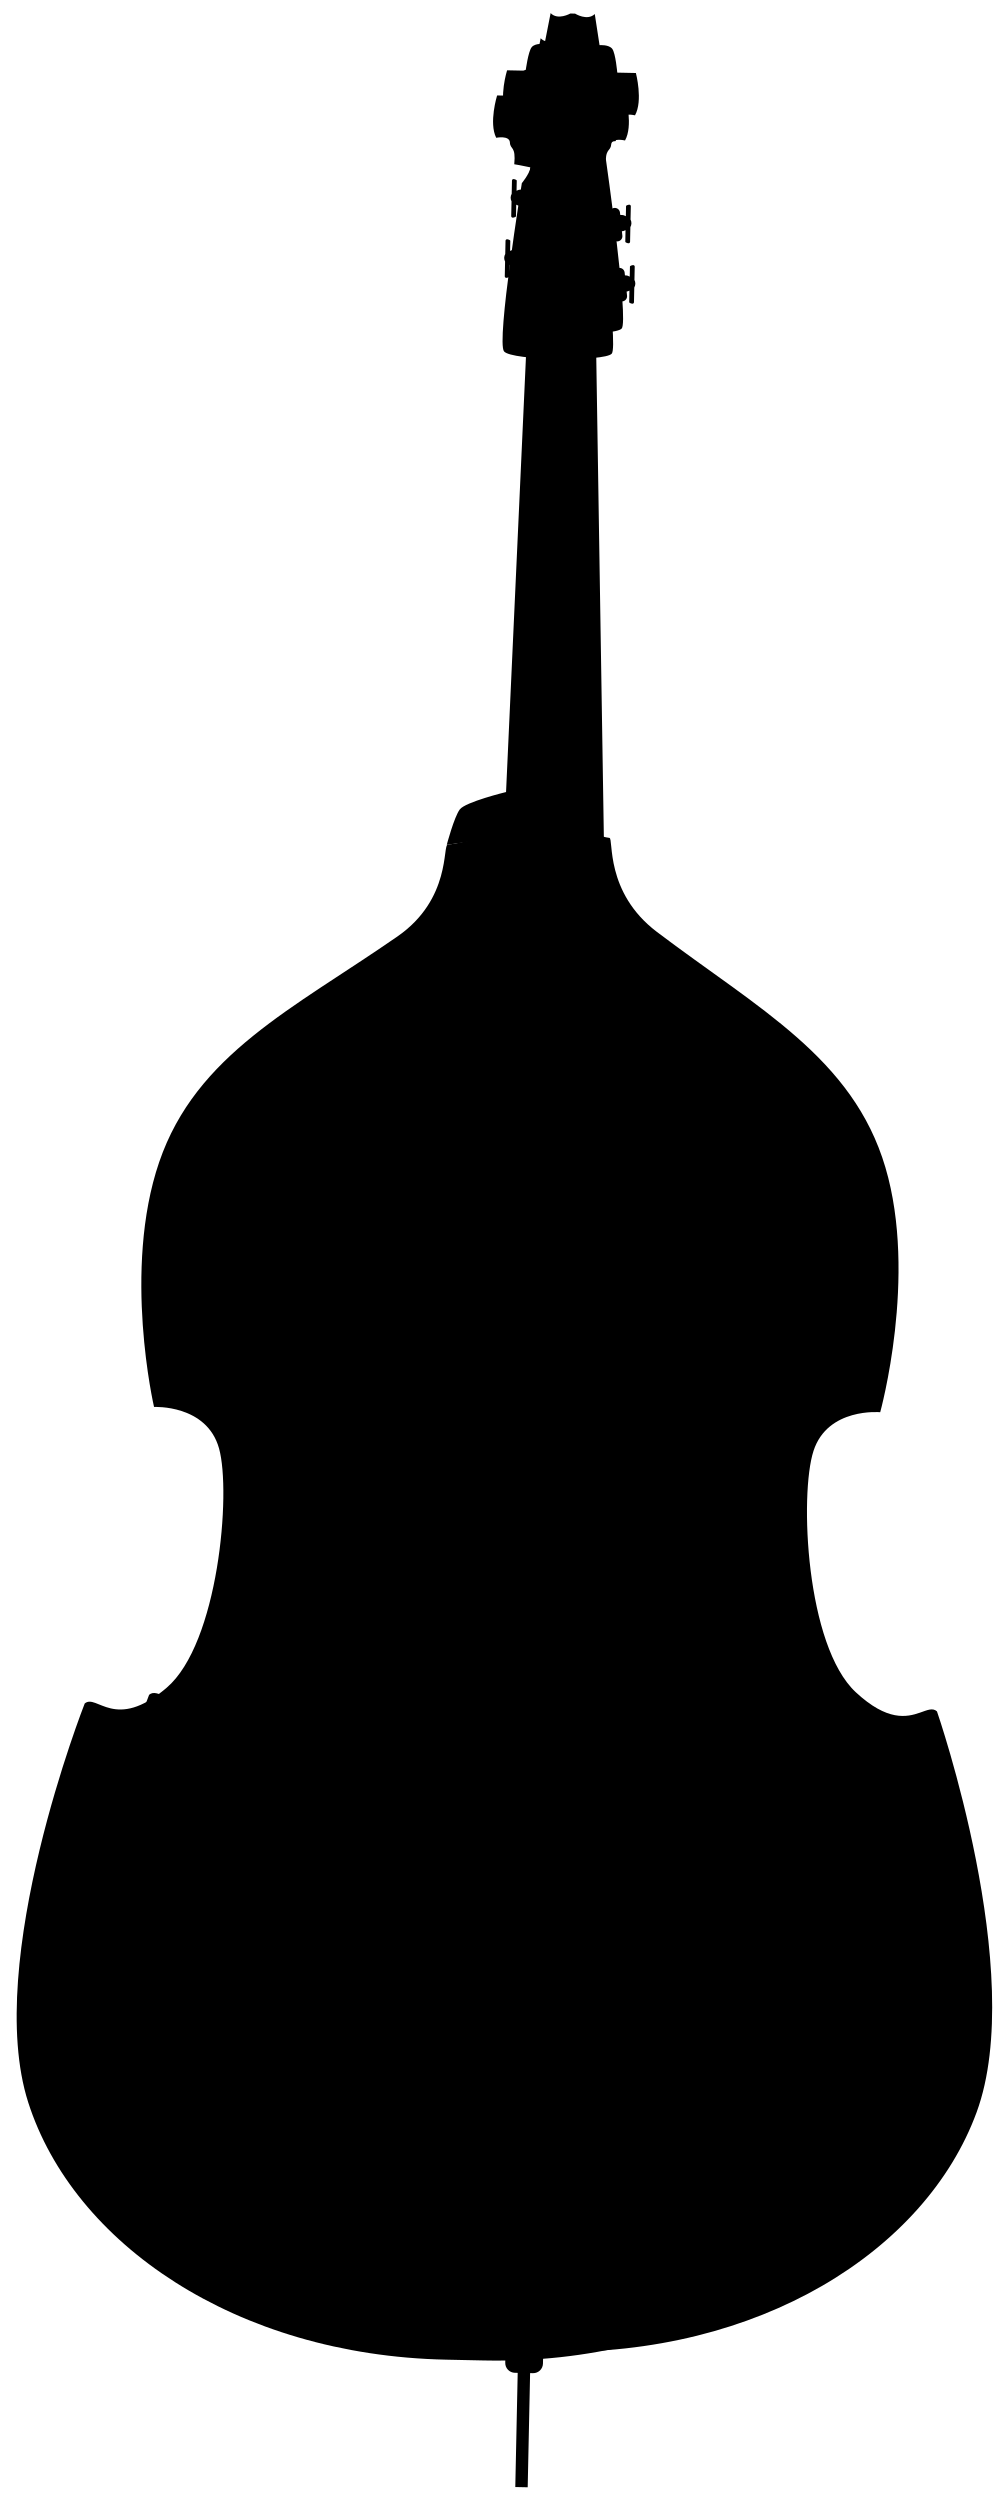
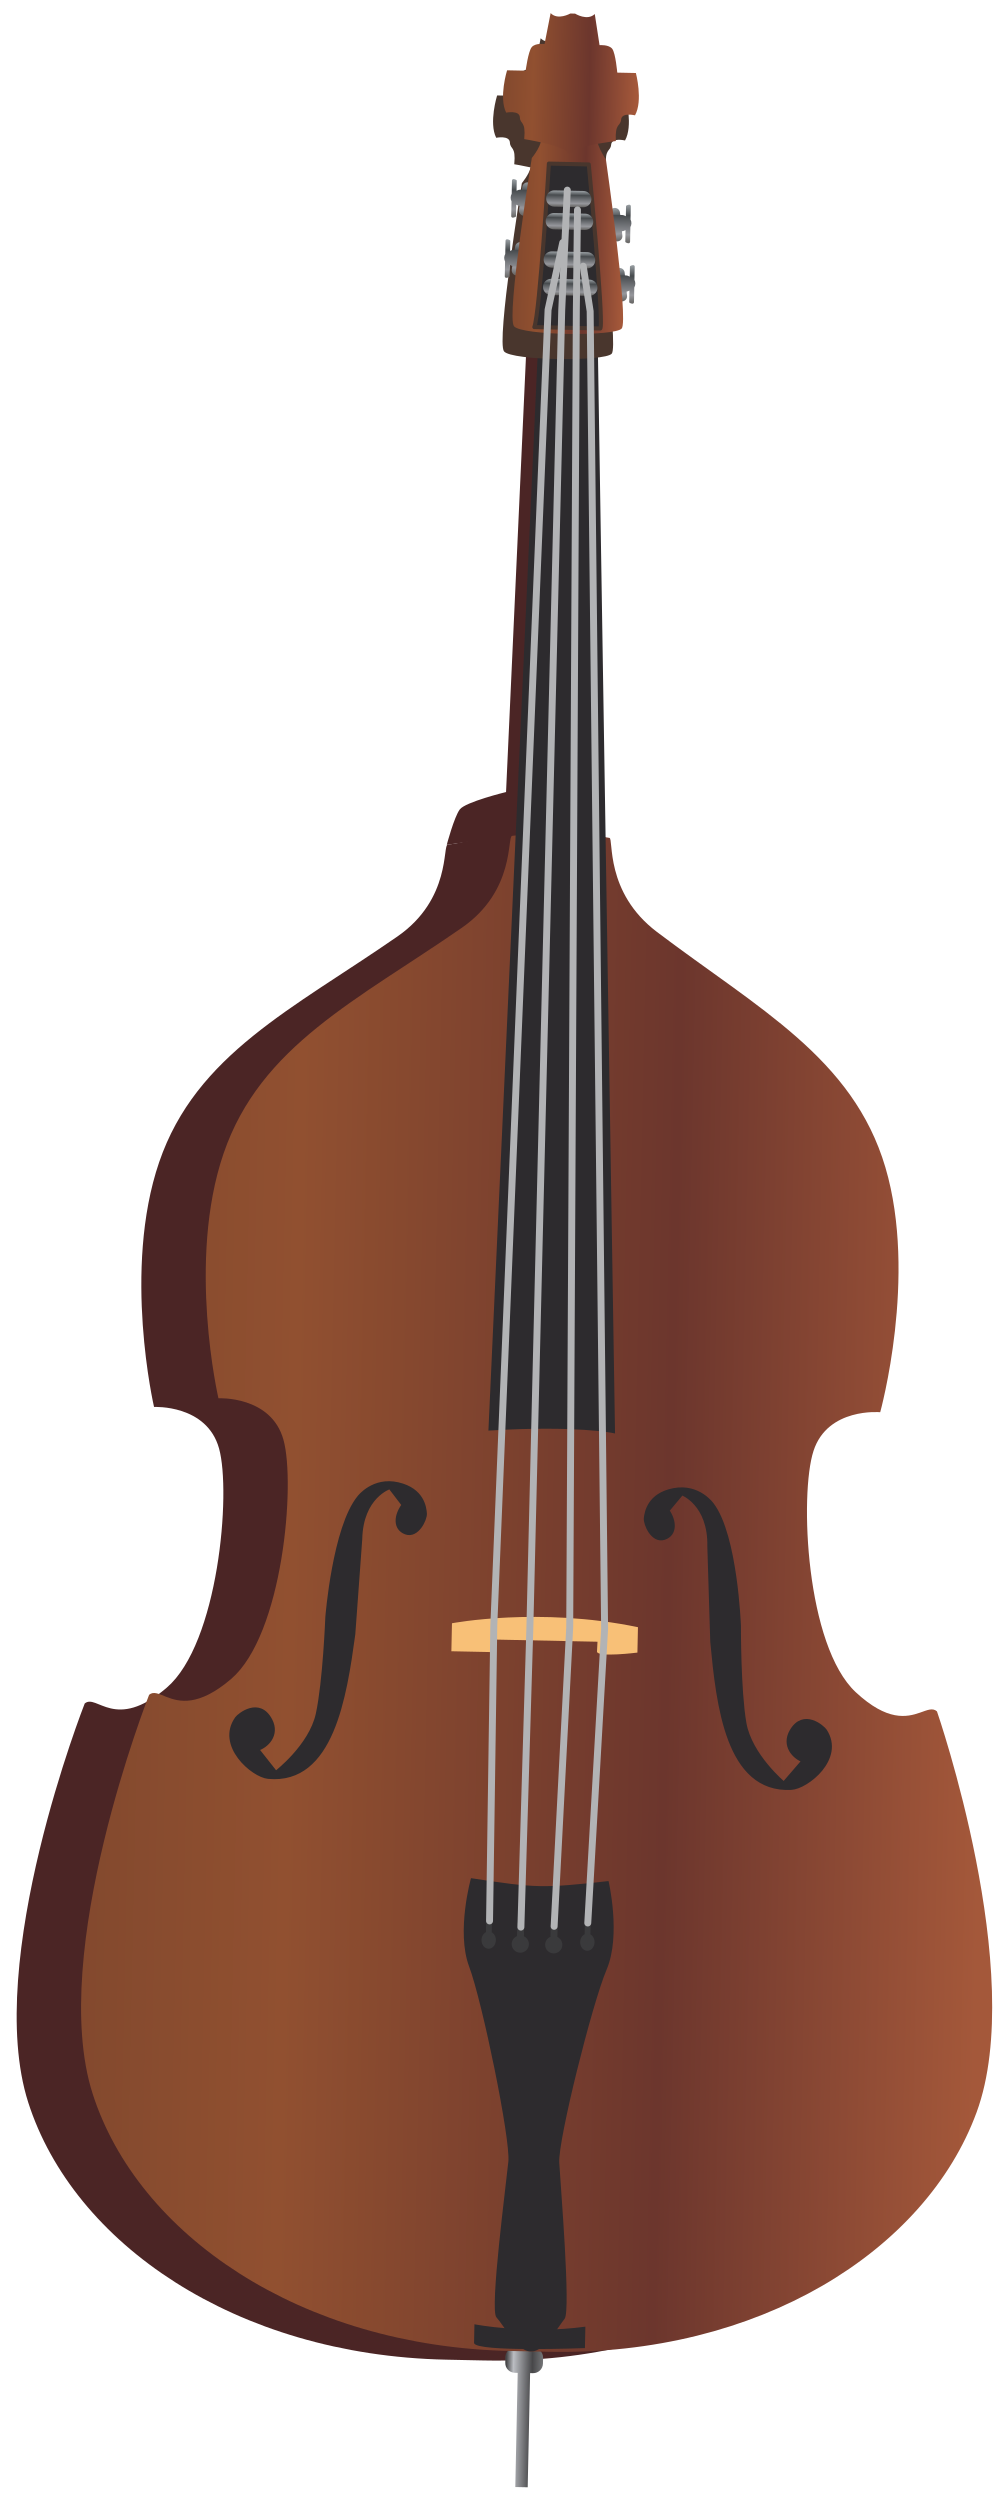
- <svg xmlns="http://www.w3.org/2000/svg" viewBox="0 0 168 420">
-   <path d="M90.577,30.563 L88.616,54.406 L85.016,133.063 C85.012,133.064 78.184,134.729 77.243,135.984 C76.301,137.24 75.057,141.921 75.057,141.921 L84.675,140.551 L79.975,243.241 C94.556,242.384 100.645,243.678 100.645,243.678 L97.647,54.304 L96.399,30.686 z" fill="currentColor" />
-   <path d="M81.302,396.559 C116.625,397.303 144.677,379.684 153.25,356.329 C161.822,332.974 146.591,288.975 146.591,288.975 C144.637,287.176 141.34,293.547 132.957,285.761 C124.573,277.973 123.471,252.539 125.85,245.213 C128.229,237.885 137.055,238.714 137.055,238.714 C137.055,238.714 143.36,215.935 137.923,197.57 C132.485,179.203 116.544,170.906 99.535,158.021 C90.731,151.349 92.295,142.242 91.559,142.226 C90.823,142.211 83.602,140.161 83.602,140.161 L83.519,140.197 C83.519,140.197 76.156,141.902 75.236,141.882 C74.315,141.861 75.844,151.035 66.766,157.329 C49.229,169.486 32.952,177.105 26.745,195.226 C20.539,213.346 25.879,236.37 25.879,236.37 C25.879,236.37 34.73,235.914 36.799,243.336 C38.867,250.756 36.694,276.12 27.989,283.548 C19.285,290.977 16.26,284.472 14.233,286.186 C14.233,286.186 -2.84,329.501 4.74,353.199 C12.321,376.893 39.606,395.678 74.928,396.424 z" fill="currentColor" />
-   <path d="M84.901,395.991 L84.882,396.944 C84.862,397.856 85.585,398.611 86.495,398.629 L86.495,398.629 L86.973,398.639 L86.569,417.821 L88.653,417.864 L89.058,398.685 L89.534,398.694 C90.447,398.714 91.2,397.989 91.219,397.078 L91.219,397.078 L91.239,396.124 C91.258,395.213 90.535,394.459 89.624,394.439 L89.624,394.439 L86.586,394.376 C86.573,394.376 86.561,394.375 86.548,394.375 L86.548,394.375 C85.654,394.375 84.919,395.091 84.901,395.991 z" fill="currentColor" />
-   <path d="M94.34,138.734 C94.34,138.734 86.977,140.441 86.056,140.422 L86.056,140.422 C85.135,140.401 86.665,149.574 77.586,155.869 L77.586,155.869 C60.05,168.026 43.773,175.644 37.567,193.765 L37.567,193.765 C31.359,211.885 36.698,234.909 36.698,234.909 L36.698,234.909 C36.698,234.909 45.55,234.454 47.62,241.874 L47.62,241.874 C49.687,249.295 47.514,274.659 38.809,282.086 L38.809,282.086 C33.333,286.758 30.106,285.919 27.96,285.08 L27.96,285.08 C26.695,284.584 25.805,284.089 25.053,284.724 L25.053,284.724 C25.053,284.724 7.981,328.041 15.561,351.737 L15.561,351.737 C23.141,375.433 50.426,394.217 85.748,394.964 L85.748,394.964 L92.124,395.098 C127.445,395.843 155.497,378.223 164.069,354.868 L164.069,354.868 C172.642,331.513 157.41,287.514 157.41,287.514 L157.41,287.514 C156.695,286.857 155.802,287.293 154.544,287.729 L154.544,287.729 C152.365,288.484 149.094,289.24 143.777,284.3 L143.777,284.3 C135.394,276.513 134.292,251.079 136.67,243.751 L136.67,243.751 C139.049,236.425 147.875,237.252 147.875,237.252 L147.875,237.252 C147.875,237.252 154.181,214.475 148.743,196.109 L148.743,196.109 C143.305,177.741 127.365,169.443 110.356,156.559 L110.356,156.559 C101.551,149.887 103.117,140.78 102.379,140.765 L102.379,140.765 C101.643,140.749 94.422,138.701 94.422,138.701 L94.422,138.701 z" fill="currentColor" />
-   <path d="M82.36,240.03 L91,51.194 L92.96,27.351 L98.782,27.474 L100.031,51.092 L103.029,240.466 C103.029,240.466 96.94,239.172 82.36,240.03" fill="currentColor" />
-   <path d="M89.008,395.032 C86.971,394.989 84.549,390.565 83.394,389.306 C82.242,388.049 85.032,366.915 85.404,363.137 C85.774,359.358 81.019,336.249 78.813,330.379 C76.606,324.506 79.125,315.531 79.125,315.531 C90.156,317.219 91.142,317.242 102.235,316.018 C102.235,316.018 104.373,325.093 101.922,330.864 C99.469,336.637 93.744,359.526 93.956,363.317 C94.167,367.106 95.918,388.21 94.86,389.548 C93.781,390.911 91.373,395.081 89.334,395.038 z" fill="currentColor" />
-   <path d="M98.345,390.878 L98.271,394.48 C98.271,394.48 79.869,395.195 79.641,393.626 L79.707,390.476 C79.707,390.476 88.535,392.22 98.345,390.878" fill="currentColor" />
-   <path d="M88.005,325.288 C88.01,325.26 88.022,325.231 88.024,325.2 L88.063,323.309 C88.07,322.987 87.814,322.721 87.491,322.714 C87.169,322.707 86.901,322.962 86.897,323.286 L86.854,325.176 C86.854,325.207 86.868,325.235 86.871,325.265 C86.349,325.474 85.975,325.979 85.964,326.577 C85.946,327.376 86.58,328.037 87.38,328.054 C88.178,328.07 88.84,327.436 88.856,326.638 C88.869,326.041 88.516,325.519 88.005,325.288" fill="currentColor" />
-   <path d="M93.622,325.407 C93.628,325.378 93.642,325.35 93.641,325.319 L93.683,323.428 C93.689,323.106 93.433,322.839 93.11,322.831 C92.788,322.825 92.52,323.081 92.514,323.403 L92.474,325.296 C92.475,325.326 92.487,325.353 92.489,325.382 C91.969,325.594 91.595,326.098 91.582,326.695 C91.565,327.495 92.198,328.155 92.997,328.171 C93.797,328.188 94.458,327.556 94.474,326.756 C94.487,326.159 94.136,325.637 93.622,325.407" fill="currentColor" />
-   <path d="M99.176,324.967 C99.18,324.936 99.192,324.909 99.193,324.879 L99.233,322.988 C99.24,322.667 99.028,322.4 98.758,322.393 C98.49,322.387 98.267,322.646 98.26,322.967 L98.219,324.861 C98.219,324.889 98.231,324.918 98.233,324.948 C97.797,325.159 97.485,325.664 97.471,326.263 C97.455,327.061 97.981,327.721 98.646,327.734 C99.312,327.749 99.865,327.113 99.883,326.314 C99.895,325.715 99.603,325.197 99.176,324.967" fill="currentColor" />
-   <path d="M81.657,324.598 C81.653,324.568 81.643,324.541 81.644,324.51 L81.683,322.619 C81.689,322.295 81.914,322.038 82.182,322.045 C82.451,322.05 82.663,322.316 82.656,322.639 L82.616,324.531 C82.616,324.561 82.604,324.588 82.598,324.618 C83.026,324.846 83.317,325.367 83.304,325.963 C83.289,326.762 82.735,327.399 82.069,327.384 C81.403,327.371 80.878,326.711 80.895,325.912 C80.908,325.315 81.221,324.809 81.657,324.598" fill="currentColor" />
-   <path d="M59.401,274.544 C57.965,285.046 55.774,299.581 45.059,298.562 C42.444,298.312 36.513,293.201 39.764,288.658 C40.148,288.122 43.544,285.326 45.458,288.969 C46.782,291.491 44.78,293.41 43.217,293.862 L46.338,297.813 C46.338,297.813 52.159,293.371 53.342,287.96 C54.523,282.548 54.946,271.683 54.946,271.683 C54.946,271.683 56.137,256.564 60.323,251.507 C60.323,251.507 62.719,248.354 66.873,249.314 C71.028,250.276 71.352,253.292 71.428,254.265 C71.505,255.237 70.084,258.216 68.157,257.497 C66.231,256.776 66.473,254.548 67.77,252.827 L65.504,249.868 C65.504,249.868 60.719,251.381 60.566,258.6 z" fill="currentColor" />
-   <path d="M119.614,275.813 C120.606,286.366 122.182,300.982 132.929,300.412 C135.555,300.274 141.696,295.418 138.637,290.741 C138.278,290.191 135.004,287.252 132.936,290.811 C131.507,293.278 133.427,295.278 134.969,295.795 L131.684,299.61 C131.684,299.61 126.056,294.928 125.102,289.471 C124.15,284.014 124.186,273.142 124.186,273.142 C124.186,273.142 123.632,257.985 119.665,252.756 C119.665,252.756 117.403,249.505 113.213,250.292 C109.02,251.077 108.569,254.077 108.452,255.045 C108.335,256.013 109.63,259.049 111.583,258.412 C113.539,257.774 113.393,255.538 112.168,253.764 L114.557,250.902 C114.557,250.902 119.274,252.614 119.122,259.834 z" fill="currentColor" />
-   <path d="M83.249,275.45 L83.206,277.565 L75.831,277.409 L75.931,272.708 C75.931,272.708 90.552,269.91 107.177,273.368 L107.086,277.636 C107.086,277.636 100.466,278.468 100.294,277.493 L100.378,275.811 z" fill="currentColor" />
-   <path d="M101.186,12.436 C100.623,11.679 99.049,11.811 99.049,11.811 L98.248,6.584 C96.983,7.796 94.942,6.514 94.942,6.514 L94.139,6.496 C94.139,6.496 92.045,7.692 90.831,6.427 L89.813,11.618 C89.813,11.618 88.245,11.419 87.649,12.152 C87.054,12.884 86.64,16.101 86.64,16.101 L83.514,16.035 C83.514,16.035 82.093,20.638 83.362,23.147 C83.362,23.147 85.608,22.697 85.663,23.94 C85.72,25.182 86.696,24.458 86.396,27.596 C86.396,27.596 87.682,27.8 89.166,28.129 C88.854,29.349 87.668,30.769 87.668,30.769 C87.668,30.769 83.35,57.477 84.684,59.04 C86.014,60.605 101.544,60.763 102.768,59.423 C103.991,58.082 100.123,31.032 100.123,31.032 C100.123,31.032 99.103,29.504 98.783,28.375 C100.371,28.084 101.786,27.92 101.786,27.92 C101.62,24.772 102.565,25.536 102.672,24.298 C102.784,23.058 105.004,23.602 105.004,23.602 C106.38,21.15 105.155,16.49 105.155,16.49 L102.029,16.424 C102.029,16.424 101.749,13.194 101.186,12.436" fill="currentColor" />
-   <path d="M87.753,31.382 L87.184,35.249 C87.115,35.724 87.445,36.164 87.921,36.233 L87.921,36.233 C88.395,36.304 88.835,35.977 88.905,35.502 L88.905,35.502 L89.473,31.634 C89.544,31.158 89.214,30.717 88.74,30.647 L88.74,30.647 C88.698,30.641 88.656,30.638 88.615,30.638 L88.615,30.638 C88.189,30.638 87.817,30.949 87.753,31.382 z" fill="currentColor" />
-   <path d="M86.543,41.42 L85.975,45.287 C85.905,45.763 86.234,46.204 86.708,46.274 L86.708,46.274 C87.182,46.343 87.624,46.015 87.694,45.539 L87.694,45.539 L88.262,41.673 C88.331,41.198 88.004,40.757 87.528,40.687 L87.528,40.687 C87.486,40.68 87.444,40.677 87.402,40.677 L87.402,40.677 C86.977,40.677 86.606,40.988 86.543,41.42 z" fill="currentColor" />
-   <path d="M103.2,34.933 C102.721,34.983 102.377,35.409 102.426,35.886 L102.426,35.886 L102.829,39.775 C102.88,40.253 103.306,40.6 103.782,40.551 L103.782,40.551 C104.261,40.499 104.608,40.074 104.557,39.597 L104.557,39.597 L104.155,35.707 C104.107,35.26 103.729,34.928 103.291,34.928 L103.291,34.928 C103.261,34.928 103.231,34.93 103.2,34.933 z" fill="currentColor" />
-   <path d="M103.987,45.015 C103.51,45.064 103.161,45.493 103.212,45.97 L103.212,45.97 L103.617,49.857 C103.665,50.335 104.092,50.681 104.571,50.632 L104.571,50.632 C105.049,50.582 105.395,50.155 105.345,49.678 L105.345,49.678 L104.94,45.79 C104.894,45.343 104.518,45.01 104.079,45.01 L104.079,45.01 C104.048,45.01 104.018,45.011 103.987,45.015 z" fill="currentColor" />
-   <path d="M86.011,30.333 L85.965,32.562 C85.86,32.752 85.793,32.964 85.788,33.193 L85.788,33.193 C85.782,33.425 85.843,33.638 85.937,33.832 L85.937,33.832 L85.885,36.305 C85.883,36.448 85.996,36.565 86.137,36.567 L86.137,36.567 C86.278,36.571 86.684,36.464 86.688,36.323 L86.688,36.323 L86.729,34.386 C86.93,34.51 87.16,34.588 87.415,34.594 L87.415,34.594 L92.29,34.696 C93.044,34.713 93.666,34.115 93.682,33.36 L93.682,33.36 C93.698,32.607 93.1,31.983 92.346,31.967 L92.346,31.967 L87.471,31.864 C87.218,31.859 86.983,31.927 86.78,32.042 L86.78,32.042 L86.815,30.35 C86.817,30.209 86.414,30.085 86.274,30.081 L86.274,30.081 C86.273,30.081 86.272,30.081 86.271,30.081 L86.271,30.081 C86.131,30.081 86.016,30.192 86.011,30.333 z" fill="currentColor" />
-   <path d="M84.928,40.447 L84.881,42.677 C84.776,42.865 84.71,43.077 84.703,43.307 L84.703,43.307 C84.701,43.537 84.758,43.753 84.854,43.946 L84.854,43.946 L84.802,46.42 C84.8,46.561 84.913,46.678 85.054,46.681 L85.054,46.681 C85.196,46.683 85.603,46.578 85.606,46.436 L85.606,46.436 L85.648,44.5 C85.846,44.624 86.079,44.702 86.332,44.707 L86.332,44.707 L91.206,44.81 C91.958,44.826 92.584,44.228 92.6,43.475 L92.6,43.475 C92.614,42.721 92.019,42.096 91.264,42.08 L91.264,42.08 L86.388,41.978 C86.137,41.972 85.901,42.041 85.696,42.156 L85.696,42.156 L85.731,40.463 C85.735,40.321 85.332,40.199 85.19,40.196 L85.19,40.196 C85.188,40.196 85.186,40.196 85.184,40.196 L85.184,40.196 C85.044,40.196 84.93,40.307 84.928,40.447 z" fill="currentColor" />
-   <path d="M105.175,34.633 L105.14,36.325 C104.939,36.201 104.706,36.123 104.454,36.117 L104.454,36.117 L99.579,36.016 C98.824,35.999 98.201,36.599 98.185,37.352 L98.185,37.352 C98.168,38.105 98.769,38.729 99.522,38.745 L99.522,38.745 L104.397,38.848 C104.649,38.853 104.883,38.784 105.088,38.67 L105.088,38.67 L105.05,40.606 C105.043,40.747 105.448,40.87 105.59,40.873 L105.59,40.873 C105.731,40.877 105.848,40.763 105.853,40.622 L105.853,40.622 L105.903,38.149 C106.008,37.96 106.076,37.749 106.079,37.519 L106.079,37.519 C106.085,37.287 106.027,37.073 105.929,36.881 L105.929,36.881 L105.979,34.648 C105.981,34.507 105.868,34.39 105.727,34.387 L105.727,34.387 C105.726,34.387 105.725,34.387 105.724,34.387 L105.724,34.387 C105.578,34.387 105.177,34.492 105.175,34.633 z" fill="currentColor" />
-   <path d="M105.831,44.783 L105.794,46.476 C105.594,46.352 105.362,46.274 105.109,46.269 L105.109,46.269 L100.235,46.165 C99.481,46.15 98.858,46.747 98.842,47.501 L98.842,47.501 C98.827,48.255 99.425,48.879 100.177,48.895 L100.177,48.895 L105.052,48.998 C105.305,49.003 105.539,48.936 105.745,48.82 L105.745,48.82 L105.704,50.757 C105.702,50.899 106.105,51.02 106.246,51.024 L106.246,51.024 C106.387,51.028 106.502,50.916 106.508,50.773 L106.508,50.773 L106.559,48.299 C106.663,48.11 106.731,47.898 106.735,47.669 L106.735,47.669 C106.741,47.438 106.683,47.223 106.587,47.031 L106.587,47.031 L106.632,44.801 C106.638,44.658 106.524,44.541 106.384,44.539 L106.384,44.539 C106.381,44.539 106.378,44.538 106.375,44.538 L106.375,44.538 C106.224,44.538 105.833,44.646 105.831,44.783 z" fill="currentColor" />
-   <path d="M89.341,26.544 C89.341,26.544 85.024,53.252 86.357,54.817 L86.357,54.817 C87.689,56.381 103.217,56.539 104.442,55.198 L104.442,55.198 C105.664,53.858 101.797,26.807 101.797,26.807 L101.797,26.807 C101.797,26.807 99.6,23.516 100.637,23.026 L100.637,23.026 L90.787,22.816 C91.444,24.026 89.341,26.544 89.341,26.544 z" fill="currentColor" />
-   <path d="M100.844,55.185 C100.864,55.141 100.887,55.099 100.897,55.049 C101.357,52.825 98.91,27.624 98.91,27.624 L92.213,27.482 C92.213,27.482 90.694,52.435 89.766,54.952 z" fill="currentColor" />
-   <path d="M91.221,48.177 C91.206,48.931 91.804,49.554 92.556,49.571 L92.556,49.571 L98.977,49.706 C99.731,49.722 100.357,49.123 100.372,48.371 L100.372,48.371 C100.388,47.616 99.79,46.991 99.036,46.976 L99.036,46.976 L92.614,46.842 C92.603,46.841 92.594,46.841 92.584,46.841 L92.584,46.841 C91.845,46.841 91.236,47.433 91.221,48.177 z" fill="currentColor" />
-   <path d="M91.332,43.569 C91.315,44.324 91.912,44.947 92.668,44.963 L92.668,44.963 L98.605,45.089 C99.359,45.105 99.983,44.505 100.001,43.752 L100.001,43.752 C100.015,42.998 99.417,42.374 98.662,42.358 L98.662,42.358 L92.725,42.233 C92.715,42.233 92.705,42.232 92.695,42.232 L92.695,42.232 C91.955,42.232 91.346,42.826 91.332,43.569 z" fill="currentColor" />
-   <path d="M91.672,37.123 C91.657,37.878 92.255,38.501 93.01,38.518 L93.01,38.518 L98.271,38.628 C99.025,38.645 99.649,38.045 99.667,37.291 L99.667,37.291 C99.68,36.537 99.084,35.913 98.328,35.899 L98.328,35.899 L93.067,35.788 C93.057,35.788 93.047,35.788 93.037,35.788 L93.037,35.788 C92.298,35.788 91.69,36.381 91.672,37.123 z" fill="currentColor" />
-   <path d="M91.755,33.321 C91.737,34.073 92.336,34.697 93.091,34.713 L93.091,34.713 L97.966,34.817 C98.719,34.832 99.343,34.234 99.358,33.479 L99.358,33.479 C99.374,32.727 98.776,32.102 98.023,32.085 L98.023,32.085 L93.147,31.984 C93.137,31.983 93.127,31.983 93.117,31.983 L93.117,31.983 C92.378,31.983 91.769,32.576 91.755,33.321 z" fill="currentColor" />
-   <path d="M91.485,7.392 C91.485,7.392 89.918,7.194 89.323,7.928 L89.323,7.928 C88.729,8.658 88.313,11.876 88.313,11.876 L88.313,11.876 L85.189,11.811 C85.189,11.811 83.767,16.414 85.036,18.923 L85.036,18.923 C85.036,18.923 87.282,18.472 87.337,19.715 L87.337,19.715 C87.394,20.957 88.369,20.233 88.069,23.372 L88.069,23.372 C88.069,23.372 95.261,24.514 95.317,25.757 L95.317,25.757 L96.117,25.774 C96.227,24.535 103.458,23.696 103.458,23.696 L103.458,23.696 C103.294,20.547 104.239,21.311 104.346,20.073 L104.346,20.073 C104.457,18.833 106.68,19.376 106.68,19.376 L106.68,19.376 C108.053,16.925 106.829,12.266 106.829,12.266 L106.829,12.266 L103.702,12.2 C103.702,12.2 103.422,8.969 102.861,8.21 L102.861,8.21 C102.297,7.454 100.723,7.586 100.723,7.586 L100.723,7.586 L99.922,2.358 C98.656,3.572 96.614,2.288 96.614,2.288 L96.614,2.288 L95.812,2.271 C95.812,2.271 93.72,3.467 92.505,2.202 L92.505,2.202 z" fill="currentColor" />
+ <svg xmlns="http://www.w3.org/2000/svg" version="1.1" x="0" y="0" width="168" height="420" viewBox="0 0 168 420">
+   <defs>
+     <linearGradient id="Gradient_1" gradientUnits="userSpaceOnUse" x1="84.688" y1="406.058" x2="91.027" y2="406.192">
+       <stop offset="0" stop-color="#474749" />
+       <stop offset="0.034" stop-color="#474749" />
+       <stop offset="0.219" stop-color="#BBBDC2" />
+       <stop offset="0.719" stop-color="#474749" />
+       <stop offset="1" stop-color="#747577" />
+     </linearGradient>
+     <linearGradient id="Gradient_2" gradientUnits="userSpaceOnUse" x1="15.122" y1="265.253" x2="168.153" y2="268.478">
+       <stop offset="0" stop-color="#83492E" />
+       <stop offset="0.221" stop-color="#915030" />
+       <stop offset="0.635" stop-color="#6C362D" />
+       <stop offset="0.982" stop-color="#A4583A" />
+       <stop offset="1" stop-color="#A4583A" />
+     </linearGradient>
+     <linearGradient id="Gradient_3" gradientUnits="userSpaceOnUse" x1="87.919" y1="36.234" x2="88.739" y2="30.647">
+       <stop offset="0" stop-color="#6C6B6A" />
+       <stop offset="0.034" stop-color="#6C6B6A" />
+       <stop offset="0.219" stop-color="#96979C" />
+       <stop offset="0.719" stop-color="#474B4E" />
+       <stop offset="1" stop-color="#9BA1A5" />
+     </linearGradient>
+     <linearGradient id="Gradient_4" gradientUnits="userSpaceOnUse" x1="86.708" y1="46.275" x2="87.529" y2="40.686">
+       <stop offset="0" stop-color="#6C6B6A" />
+       <stop offset="0.034" stop-color="#6C6B6A" />
+       <stop offset="0.219" stop-color="#96979C" />
+       <stop offset="0.719" stop-color="#474B4E" />
+       <stop offset="1" stop-color="#9BA1A5" />
+     </linearGradient>
+     <linearGradient id="Gradient_5" gradientUnits="userSpaceOnUse" x1="103.784" y1="40.551" x2="103.2" y2="34.934">
+       <stop offset="0" stop-color="#6C6B6A" />
+       <stop offset="0.034" stop-color="#6C6B6A" />
+       <stop offset="0.219" stop-color="#96979C" />
+       <stop offset="0.719" stop-color="#474B4E" />
+       <stop offset="1" stop-color="#9BA1A5" />
+     </linearGradient>
+     <linearGradient id="Gradient_6" gradientUnits="userSpaceOnUse" x1="104.571" y1="50.633" x2="103.987" y2="45.015">
+       <stop offset="0" stop-color="#6C6B6A" />
+       <stop offset="0.034" stop-color="#6C6B6A" />
+       <stop offset="0.219" stop-color="#96979C" />
+       <stop offset="0.719" stop-color="#474B4E" />
+       <stop offset="1" stop-color="#9BA1A5" />
+     </linearGradient>
+     <linearGradient id="Gradient_7" gradientUnits="userSpaceOnUse" x1="89.665" y1="36.642" x2="89.801" y2="30.156">
+       <stop offset="0" stop-color="#6C6B6A" />
+       <stop offset="0.034" stop-color="#6C6B6A" />
+       <stop offset="0.219" stop-color="#96979C" />
+       <stop offset="0.719" stop-color="#474B4E" />
+       <stop offset="1" stop-color="#9BA1A5" />
+     </linearGradient>
+     <linearGradient id="Gradient_8" gradientUnits="userSpaceOnUse" x1="88.581" y1="46.756" x2="88.717" y2="40.271">
+       <stop offset="0" stop-color="#6C6B6A" />
+       <stop offset="0.034" stop-color="#6C6B6A" />
+       <stop offset="0.219" stop-color="#96979C" />
+       <stop offset="0.719" stop-color="#474B4E" />
+       <stop offset="1" stop-color="#9BA1A5" />
+     </linearGradient>
+     <linearGradient id="Gradient_9" gradientUnits="userSpaceOnUse" x1="102.062" y1="40.799" x2="102.198" y2="34.313">
+       <stop offset="0" stop-color="#6C6B6A" />
+       <stop offset="0.034" stop-color="#6C6B6A" />
+       <stop offset="0.219" stop-color="#96979C" />
+       <stop offset="0.719" stop-color="#474B4E" />
+       <stop offset="1" stop-color="#9BA1A5" />
+     </linearGradient>
+     <linearGradient id="Gradient_10" gradientUnits="userSpaceOnUse" x1="102.717" y1="50.949" x2="102.854" y2="44.463">
+       <stop offset="0" stop-color="#6C6B6A" />
+       <stop offset="0.034" stop-color="#6C6B6A" />
+       <stop offset="0.219" stop-color="#96979C" />
+       <stop offset="0.719" stop-color="#474B4E" />
+       <stop offset="1" stop-color="#9BA1A5" />
+     </linearGradient>
+     <linearGradient id="Gradient_11" gradientUnits="userSpaceOnUse" x1="86.384" y1="39.316" x2="104.973" y2="39.707">
+       <stop offset="0" stop-color="#83492E" />
+       <stop offset="0.221" stop-color="#915030" />
+       <stop offset="0.635" stop-color="#6C362D" />
+       <stop offset="0.982" stop-color="#A4583A" />
+       <stop offset="1" stop-color="#A4583A" />
+     </linearGradient>
+     <linearGradient id="Gradient_12" gradientUnits="userSpaceOnUse" x1="95.768" y1="49.639" x2="95.825" y2="46.908">
+       <stop offset="0" stop-color="#6C6B6A" />
+       <stop offset="0.034" stop-color="#6C6B6A" />
+       <stop offset="0.219" stop-color="#96979C" />
+       <stop offset="0.719" stop-color="#474B4E" />
+       <stop offset="1" stop-color="#9BA1A5" />
+     </linearGradient>
+     <linearGradient id="Gradient_13" gradientUnits="userSpaceOnUse" x1="95.638" y1="45.026" x2="95.695" y2="42.295">
+       <stop offset="0" stop-color="#6C6B6A" />
+       <stop offset="0.034" stop-color="#6C6B6A" />
+       <stop offset="0.219" stop-color="#96979C" />
+       <stop offset="0.719" stop-color="#474B4E" />
+       <stop offset="1" stop-color="#9BA1A5" />
+     </linearGradient>
+     <linearGradient id="Gradient_14" gradientUnits="userSpaceOnUse" x1="95.641" y1="38.573" x2="95.699" y2="35.843">
+       <stop offset="0" stop-color="#6C6B6A" />
+       <stop offset="0.034" stop-color="#6C6B6A" />
+       <stop offset="0.219" stop-color="#96979C" />
+       <stop offset="0.719" stop-color="#474B4E" />
+       <stop offset="1" stop-color="#9BA1A5" />
+     </linearGradient>
+     <linearGradient id="Gradient_15" gradientUnits="userSpaceOnUse" x1="95.527" y1="34.765" x2="95.585" y2="32.034">
+       <stop offset="0" stop-color="#6C6B6A" />
+       <stop offset="0.034" stop-color="#6C6B6A" />
+       <stop offset="0.219" stop-color="#96979C" />
+       <stop offset="0.719" stop-color="#474B4E" />
+       <stop offset="1" stop-color="#9BA1A5" />
+     </linearGradient>
+     <linearGradient id="Gradient_16" gradientUnits="userSpaceOnUse" x1="84.557" y1="13.782" x2="107.374" y2="14.263">
+       <stop offset="0" stop-color="#83492E" />
+       <stop offset="0.221" stop-color="#915030" />
+       <stop offset="0.635" stop-color="#6C362D" />
+       <stop offset="0.982" stop-color="#A4583A" />
+       <stop offset="1" stop-color="#A4583A" />
+     </linearGradient>
+   </defs>
+   <g id="Calque_1">
+     <g>
+       <path d="M90.577,30.563 L88.616,54.406 L85.016,133.063 C85.012,133.064 78.184,134.729 77.243,135.984 C76.301,137.24 75.057,141.921 75.057,141.921 L84.675,140.551 L79.975,243.241 C94.556,242.384 100.645,243.678 100.645,243.678 L97.647,54.304 L96.399,30.686 z" fill="#4B2525" />
+       <path d="M81.302,396.559 C116.625,397.303 144.677,379.684 153.25,356.329 C161.822,332.974 146.591,288.975 146.591,288.975 C144.637,287.176 141.34,293.547 132.957,285.761 C124.573,277.973 123.471,252.539 125.85,245.213 C128.229,237.885 137.055,238.714 137.055,238.714 C137.055,238.714 143.36,215.935 137.923,197.57 C132.485,179.203 116.544,170.906 99.535,158.021 C90.731,151.349 92.295,142.242 91.559,142.226 C90.823,142.211 83.602,140.161 83.602,140.161 L83.519,140.197 C83.519,140.197 76.156,141.902 75.236,141.882 C74.315,141.861 75.844,151.035 66.766,157.329 C49.229,169.486 32.952,177.105 26.745,195.226 C20.539,213.346 25.879,236.37 25.879,236.37 C25.879,236.37 34.73,235.914 36.799,243.336 C38.867,250.756 36.694,276.12 27.989,283.548 C19.285,290.977 16.26,284.472 14.233,286.186 C14.233,286.186 -2.84,329.501 4.74,353.199 C12.321,376.893 39.606,395.678 74.928,396.424 z" fill="#4B2525" />
+     </g>
+     <path d="M84.901,395.991 L84.882,396.944 C84.862,397.856 85.585,398.611 86.495,398.629 L86.495,398.629 L86.973,398.639 L86.569,417.821 L88.653,417.864 L89.058,398.685 L89.534,398.694 C90.447,398.714 91.2,397.989 91.219,397.078 L91.219,397.078 L91.239,396.124 C91.258,395.213 90.535,394.459 89.624,394.439 L89.624,394.439 L86.586,394.376 C86.573,394.376 86.561,394.375 86.548,394.375 L86.548,394.375 C85.654,394.375 84.919,395.091 84.901,395.991 z" fill="url(#Gradient_1)" />
+     <path d="M94.34,138.734 C94.34,138.734 86.977,140.441 86.056,140.422 L86.056,140.422 C85.135,140.401 86.665,149.574 77.586,155.869 L77.586,155.869 C60.05,168.026 43.773,175.644 37.567,193.765 L37.567,193.765 C31.359,211.885 36.698,234.909 36.698,234.909 L36.698,234.909 C36.698,234.909 45.55,234.454 47.62,241.874 L47.62,241.874 C49.687,249.295 47.514,274.659 38.809,282.086 L38.809,282.086 C33.333,286.758 30.106,285.919 27.96,285.08 L27.96,285.08 C26.695,284.584 25.805,284.089 25.053,284.724 L25.053,284.724 C25.053,284.724 7.981,328.041 15.561,351.737 L15.561,351.737 C23.141,375.433 50.426,394.217 85.748,394.964 L85.748,394.964 L92.124,395.098 C127.445,395.843 155.497,378.223 164.069,354.868 L164.069,354.868 C172.642,331.513 157.41,287.514 157.41,287.514 L157.41,287.514 C156.695,286.857 155.802,287.293 154.544,287.729 L154.544,287.729 C152.365,288.484 149.094,289.24 143.777,284.3 L143.777,284.3 C135.394,276.513 134.292,251.079 136.67,243.751 L136.67,243.751 C139.049,236.425 147.875,237.252 147.875,237.252 L147.875,237.252 C147.875,237.252 154.181,214.475 148.743,196.109 L148.743,196.109 C143.305,177.741 127.365,169.443 110.356,156.559 L110.356,156.559 C101.551,149.887 103.117,140.78 102.379,140.765 L102.379,140.765 C101.643,140.749 94.422,138.701 94.422,138.701 L94.422,138.701 z" fill="url(#Gradient_2)" />
+     <g>
+       <path d="M82.36,240.03 L91,51.194 L92.96,27.351 L98.782,27.474 L100.031,51.092 L103.029,240.466 C103.029,240.466 96.94,239.172 82.36,240.03" fill="#2D2B2E" />
+       <path d="M82.36,240.03 L91,51.194 L92.96,27.351 L98.782,27.474 L100.031,51.092 L103.029,240.466 C103.029,240.466 96.94,239.172 82.36,240.03 z" fill-opacity="0" stroke="#2D2B2E" stroke-width="0.582" />
+       <path d="M89.008,395.032 C86.971,394.989 84.549,390.565 83.394,389.306 C82.242,388.049 85.032,366.915 85.404,363.137 C85.774,359.358 81.019,336.249 78.813,330.379 C76.606,324.506 79.125,315.531 79.125,315.531 C90.156,317.219 91.142,317.242 102.235,316.018 C102.235,316.018 104.373,325.093 101.922,330.864 C99.469,336.637 93.744,359.526 93.956,363.317 C94.167,367.106 95.918,388.21 94.86,389.548 C93.781,390.911 91.373,395.081 89.334,395.038 z" fill="#2D2B2E" />
+       <path d="M98.345,390.878 L98.271,394.48 C98.271,394.48 79.869,395.195 79.641,393.626 L79.707,390.476 C79.707,390.476 88.535,392.22 98.345,390.878" fill="#2D2B2E" />
+       <path d="M88.005,325.288 C88.01,325.26 88.022,325.231 88.024,325.2 L88.063,323.309 C88.07,322.987 87.814,322.721 87.491,322.714 C87.169,322.707 86.901,322.962 86.897,323.286 L86.854,325.176 C86.854,325.207 86.868,325.235 86.871,325.265 C86.349,325.474 85.975,325.979 85.964,326.577 C85.946,327.376 86.58,328.037 87.38,328.054 C88.178,328.07 88.84,327.436 88.856,326.638 C88.869,326.041 88.516,325.519 88.005,325.288" fill="#3A3A3C" />
+       <path d="M93.622,325.407 C93.628,325.378 93.642,325.35 93.641,325.319 L93.683,323.428 C93.689,323.106 93.433,322.839 93.11,322.831 C92.788,322.825 92.52,323.081 92.514,323.403 L92.474,325.296 C92.475,325.326 92.487,325.353 92.489,325.382 C91.969,325.594 91.595,326.098 91.582,326.695 C91.565,327.495 92.198,328.155 92.997,328.171 C93.797,328.188 94.458,327.556 94.474,326.756 C94.487,326.159 94.136,325.637 93.622,325.407" fill="#3A3A3C" />
+       <path d="M99.176,324.967 C99.18,324.936 99.192,324.909 99.193,324.879 L99.233,322.988 C99.24,322.667 99.028,322.4 98.758,322.393 C98.49,322.387 98.267,322.646 98.26,322.967 L98.219,324.861 C98.219,324.889 98.231,324.918 98.233,324.948 C97.797,325.159 97.485,325.664 97.471,326.263 C97.455,327.061 97.981,327.721 98.646,327.734 C99.312,327.749 99.865,327.113 99.883,326.314 C99.895,325.715 99.603,325.197 99.176,324.967" fill="#3A3A3C" />
+       <path d="M81.657,324.598 C81.653,324.568 81.643,324.541 81.644,324.51 L81.683,322.619 C81.689,322.295 81.914,322.038 82.182,322.045 C82.451,322.05 82.663,322.316 82.656,322.639 L82.616,324.531 C82.616,324.561 82.604,324.588 82.598,324.618 C83.026,324.846 83.317,325.367 83.304,325.963 C83.289,326.762 82.735,327.399 82.069,327.384 C81.403,327.371 80.878,326.711 80.895,325.912 C80.908,325.315 81.221,324.809 81.657,324.598" fill="#3A3A3C" />
+       <path d="M59.401,274.544 C57.965,285.046 55.774,299.581 45.059,298.562 C42.444,298.312 36.513,293.201 39.764,288.658 C40.148,288.122 43.544,285.326 45.458,288.969 C46.782,291.491 44.78,293.41 43.217,293.862 L46.338,297.813 C46.338,297.813 52.159,293.371 53.342,287.96 C54.523,282.548 54.946,271.683 54.946,271.683 C54.946,271.683 56.137,256.564 60.323,251.507 C60.323,251.507 62.719,248.354 66.873,249.314 C71.028,250.276 71.352,253.292 71.428,254.265 C71.505,255.237 70.084,258.216 68.157,257.497 C66.231,256.776 66.473,254.548 67.77,252.827 L65.504,249.868 C65.504,249.868 60.719,251.381 60.566,258.6 z" fill="#2D2B2E" />
+       <path d="M59.401,274.544 C57.965,285.046 55.774,299.581 45.059,298.562 C42.444,298.312 36.513,293.201 39.764,288.658 C40.148,288.122 43.544,285.326 45.458,288.969 C46.782,291.491 44.78,293.41 43.217,293.862 L46.338,297.813 C46.338,297.813 52.159,293.371 53.342,287.96 C54.523,282.548 54.946,271.683 54.946,271.683 C54.946,271.683 56.137,256.564 60.323,251.507 C60.323,251.507 62.719,248.354 66.873,249.314 C71.028,250.276 71.352,253.292 71.428,254.265 C71.505,255.237 70.084,258.216 68.157,257.497 C66.231,256.776 66.473,254.548 67.77,252.827 L65.504,249.868 C65.504,249.868 60.719,251.381 60.566,258.6 L59.401,274.544 z" fill-opacity="0" stroke="#2D2B2E" stroke-width="0.582" />
+       <path d="M119.614,275.813 C120.606,286.366 122.182,300.982 132.929,300.412 C135.555,300.274 141.696,295.418 138.637,290.741 C138.278,290.191 135.004,287.252 132.936,290.811 C131.507,293.278 133.427,295.278 134.969,295.795 L131.684,299.61 C131.684,299.61 126.056,294.928 125.102,289.471 C124.15,284.014 124.186,273.142 124.186,273.142 C124.186,273.142 123.632,257.985 119.665,252.756 C119.665,252.756 117.403,249.505 113.213,250.292 C109.02,251.077 108.569,254.077 108.452,255.045 C108.335,256.013 109.63,259.049 111.583,258.412 C113.539,257.774 113.393,255.538 112.168,253.764 L114.557,250.902 C114.557,250.902 119.274,252.614 119.122,259.834 z" fill="#2D2B2E" />
+       <path d="M119.614,275.813 C120.606,286.366 122.182,300.982 132.929,300.412 C135.555,300.274 141.696,295.418 138.637,290.741 C138.278,290.191 135.004,287.252 132.936,290.811 C131.507,293.278 133.427,295.278 134.969,295.795 L131.684,299.61 C131.684,299.61 126.056,294.928 125.102,289.471 C124.15,284.014 124.186,273.142 124.186,273.142 C124.186,273.142 123.632,257.985 119.665,252.756 C119.665,252.756 117.403,249.505 113.213,250.292 C109.02,251.077 108.569,254.077 108.452,255.045 C108.335,256.013 109.63,259.049 111.583,258.412 C113.539,257.774 113.393,255.538 112.168,253.764 L114.557,250.902 C114.557,250.902 119.274,252.614 119.122,259.834 L119.614,275.813 z" fill-opacity="0" stroke="#2D2B2E" stroke-width="0.582" />
+       <path d="M83.249,275.45 L83.206,277.565 L75.831,277.409 L75.931,272.708 C75.931,272.708 90.552,269.91 107.177,273.368 L107.086,277.636 C107.086,277.636 100.466,278.468 100.294,277.493 L100.378,275.811 z" fill="#F8C077" />
+       <path d="M101.186,12.436 C100.623,11.679 99.049,11.811 99.049,11.811 L98.248,6.584 C96.983,7.796 94.942,6.514 94.942,6.514 L94.139,6.496 C94.139,6.496 92.045,7.692 90.831,6.427 L89.813,11.618 C89.813,11.618 88.245,11.419 87.649,12.152 C87.054,12.884 86.64,16.101 86.64,16.101 L83.514,16.035 C83.514,16.035 82.093,20.638 83.362,23.147 C83.362,23.147 85.608,22.697 85.663,23.94 C85.72,25.182 86.696,24.458 86.396,27.596 C86.396,27.596 87.682,27.8 89.166,28.129 C88.854,29.349 87.668,30.769 87.668,30.769 C87.668,30.769 83.35,57.477 84.684,59.04 C86.014,60.605 101.544,60.763 102.768,59.423 C103.991,58.082 100.123,31.032 100.123,31.032 C100.123,31.032 99.103,29.504 98.783,28.375 C100.371,28.084 101.786,27.92 101.786,27.92 C101.62,24.772 102.565,25.536 102.672,24.298 C102.784,23.058 105.004,23.602 105.004,23.602 C106.38,21.15 105.155,16.49 105.155,16.49 L102.029,16.424 C102.029,16.424 101.749,13.194 101.186,12.436" fill="#49362D" />
+     </g>
+     <path d="M87.753,31.382 L87.184,35.249 C87.115,35.724 87.445,36.164 87.921,36.233 L87.921,36.233 C88.395,36.304 88.835,35.977 88.905,35.502 L88.905,35.502 L89.473,31.634 C89.544,31.158 89.214,30.717 88.74,30.647 L88.74,30.647 C88.698,30.641 88.656,30.638 88.615,30.638 L88.615,30.638 C88.189,30.638 87.817,30.949 87.753,31.382 z" fill="url(#Gradient_3)" />
+     <path d="M86.543,41.42 L85.975,45.287 C85.905,45.763 86.234,46.204 86.708,46.274 L86.708,46.274 C87.182,46.343 87.624,46.015 87.694,45.539 L87.694,45.539 L88.262,41.673 C88.331,41.198 88.004,40.757 87.528,40.687 L87.528,40.687 C87.486,40.68 87.444,40.677 87.402,40.677 L87.402,40.677 C86.977,40.677 86.606,40.988 86.543,41.42 z" fill="url(#Gradient_4)" />
+     <path d="M103.2,34.933 C102.721,34.983 102.377,35.409 102.426,35.886 L102.426,35.886 L102.829,39.775 C102.88,40.253 103.306,40.6 103.782,40.551 L103.782,40.551 C104.261,40.499 104.608,40.074 104.557,39.597 L104.557,39.597 L104.155,35.707 C104.107,35.26 103.729,34.928 103.291,34.928 L103.291,34.928 C103.261,34.928 103.231,34.93 103.2,34.933 z" fill="url(#Gradient_5)" />
+     <path d="M103.987,45.015 C103.51,45.064 103.161,45.493 103.212,45.97 L103.212,45.97 L103.617,49.857 C103.665,50.335 104.092,50.681 104.571,50.632 L104.571,50.632 C105.049,50.582 105.395,50.155 105.345,49.678 L105.345,49.678 L104.94,45.79 C104.894,45.343 104.518,45.01 104.079,45.01 L104.079,45.01 C104.048,45.01 104.018,45.011 103.987,45.015 z" fill="url(#Gradient_6)" />
+     <path d="M86.011,30.333 L85.965,32.562 C85.86,32.752 85.793,32.964 85.788,33.193 L85.788,33.193 C85.782,33.425 85.843,33.638 85.937,33.832 L85.937,33.832 L85.885,36.305 C85.883,36.448 85.996,36.565 86.137,36.567 L86.137,36.567 C86.278,36.571 86.684,36.464 86.688,36.323 L86.688,36.323 L86.729,34.386 C86.93,34.51 87.16,34.588 87.415,34.594 L87.415,34.594 L92.29,34.696 C93.044,34.713 93.666,34.115 93.682,33.36 L93.682,33.36 C93.698,32.607 93.1,31.983 92.346,31.967 L92.346,31.967 L87.471,31.864 C87.218,31.859 86.983,31.927 86.78,32.042 L86.78,32.042 L86.815,30.35 C86.817,30.209 86.414,30.085 86.274,30.081 L86.274,30.081 C86.273,30.081 86.272,30.081 86.271,30.081 L86.271,30.081 C86.131,30.081 86.016,30.192 86.011,30.333 z" fill="url(#Gradient_7)" />
+     <path d="M84.928,40.447 L84.881,42.677 C84.776,42.865 84.71,43.077 84.703,43.307 L84.703,43.307 C84.701,43.537 84.758,43.753 84.854,43.946 L84.854,43.946 L84.802,46.42 C84.8,46.561 84.913,46.678 85.054,46.681 L85.054,46.681 C85.196,46.683 85.603,46.578 85.606,46.436 L85.606,46.436 L85.648,44.5 C85.846,44.624 86.079,44.702 86.332,44.707 L86.332,44.707 L91.206,44.81 C91.958,44.826 92.584,44.228 92.6,43.475 L92.6,43.475 C92.614,42.721 92.019,42.096 91.264,42.08 L91.264,42.08 L86.388,41.978 C86.137,41.972 85.901,42.041 85.696,42.156 L85.696,42.156 L85.731,40.463 C85.735,40.321 85.332,40.199 85.19,40.196 L85.19,40.196 C85.188,40.196 85.186,40.196 85.184,40.196 L85.184,40.196 C85.044,40.196 84.93,40.307 84.928,40.447 z" fill="url(#Gradient_8)" />
+     <path d="M105.175,34.633 L105.14,36.325 C104.939,36.201 104.706,36.123 104.454,36.117 L104.454,36.117 L99.579,36.016 C98.824,35.999 98.201,36.599 98.185,37.352 L98.185,37.352 C98.168,38.105 98.769,38.729 99.522,38.745 L99.522,38.745 L104.397,38.848 C104.649,38.853 104.883,38.784 105.088,38.67 L105.088,38.67 L105.05,40.606 C105.043,40.747 105.448,40.87 105.59,40.873 L105.59,40.873 C105.731,40.877 105.848,40.763 105.853,40.622 L105.853,40.622 L105.903,38.149 C106.008,37.96 106.076,37.749 106.079,37.519 L106.079,37.519 C106.085,37.287 106.027,37.073 105.929,36.881 L105.929,36.881 L105.979,34.648 C105.981,34.507 105.868,34.39 105.727,34.387 L105.727,34.387 C105.726,34.387 105.725,34.387 105.724,34.387 L105.724,34.387 C105.578,34.387 105.177,34.492 105.175,34.633 z" fill="url(#Gradient_9)" />
+     <path d="M105.831,44.783 L105.794,46.476 C105.594,46.352 105.362,46.274 105.109,46.269 L105.109,46.269 L100.235,46.165 C99.481,46.15 98.858,46.747 98.842,47.501 L98.842,47.501 C98.827,48.255 99.425,48.879 100.177,48.895 L100.177,48.895 L105.052,48.998 C105.305,49.003 105.539,48.936 105.745,48.82 L105.745,48.82 L105.704,50.757 C105.702,50.899 106.105,51.02 106.246,51.024 L106.246,51.024 C106.387,51.028 106.502,50.916 106.508,50.773 L106.508,50.773 L106.559,48.299 C106.663,48.11 106.731,47.898 106.735,47.669 L106.735,47.669 C106.741,47.438 106.683,47.223 106.587,47.031 L106.587,47.031 L106.632,44.801 C106.638,44.658 106.524,44.541 106.384,44.539 L106.384,44.539 C106.381,44.539 106.378,44.538 106.375,44.538 L106.375,44.538 C106.224,44.538 105.833,44.646 105.831,44.783 z" fill="url(#Gradient_10)" />
+     <path d="M89.341,26.544 C89.341,26.544 85.024,53.252 86.357,54.817 L86.357,54.817 C87.689,56.381 103.217,56.539 104.442,55.198 L104.442,55.198 C105.664,53.858 101.797,26.807 101.797,26.807 L101.797,26.807 C101.797,26.807 99.6,23.516 100.637,23.026 L100.637,23.026 L90.787,22.816 C91.444,24.026 89.341,26.544 89.341,26.544 z" fill="url(#Gradient_11)" />
+     <g>
+       <path d="M100.844,55.185 C100.864,55.141 100.887,55.099 100.897,55.049 C101.357,52.825 98.91,27.624 98.91,27.624 L92.213,27.482 C92.213,27.482 90.694,52.435 89.766,54.952 z" fill="#2D2B2E" />
+       <path d="M100.844,55.185 C100.864,55.141 100.887,55.099 100.897,55.049 C101.357,52.825 98.91,27.624 98.91,27.624 L92.213,27.482 C92.213,27.482 90.694,52.435 89.766,54.952 L100.844,55.185 z" fill-opacity="0" stroke="#49362D" stroke-width="0.683" stroke-linecap="round" stroke-linejoin="round" />
+     </g>
+     <path d="M91.221,48.177 C91.206,48.931 91.804,49.554 92.556,49.571 L92.556,49.571 L98.977,49.706 C99.731,49.722 100.357,49.123 100.372,48.371 L100.372,48.371 C100.388,47.616 99.79,46.991 99.036,46.976 L99.036,46.976 L92.614,46.842 C92.603,46.841 92.594,46.841 92.584,46.841 L92.584,46.841 C91.845,46.841 91.236,47.433 91.221,48.177 z" fill="url(#Gradient_12)" />
+     <path d="M91.332,43.569 C91.315,44.324 91.912,44.947 92.668,44.963 L92.668,44.963 L98.605,45.089 C99.359,45.105 99.983,44.505 100.001,43.752 L100.001,43.752 C100.015,42.998 99.417,42.374 98.662,42.358 L98.662,42.358 L92.725,42.233 C92.715,42.233 92.705,42.232 92.695,42.232 L92.695,42.232 C91.955,42.232 91.346,42.826 91.332,43.569 z" fill="url(#Gradient_13)" />
+     <path d="M91.672,37.123 C91.657,37.878 92.255,38.501 93.01,38.518 L93.01,38.518 L98.271,38.628 C99.025,38.645 99.649,38.045 99.667,37.291 L99.667,37.291 C99.68,36.537 99.084,35.913 98.328,35.899 L98.328,35.899 L93.067,35.788 C93.057,35.788 93.047,35.788 93.037,35.788 L93.037,35.788 C92.298,35.788 91.69,36.381 91.672,37.123 z" fill="url(#Gradient_14)" />
+     <path d="M91.755,33.321 C91.737,34.073 92.336,34.697 93.091,34.713 L93.091,34.713 L97.966,34.817 C98.719,34.832 99.343,34.234 99.358,33.479 L99.358,33.479 C99.374,32.727 98.776,32.102 98.023,32.085 L98.023,32.085 L93.147,31.984 C93.137,31.983 93.127,31.983 93.117,31.983 L93.117,31.983 C92.378,31.983 91.769,32.576 91.755,33.321 z" fill="url(#Gradient_15)" />
+     <path d="M91.485,7.392 C91.485,7.392 89.918,7.194 89.323,7.928 L89.323,7.928 C88.729,8.658 88.313,11.876 88.313,11.876 L88.313,11.876 L85.189,11.811 C85.189,11.811 83.767,16.414 85.036,18.923 L85.036,18.923 C85.036,18.923 87.282,18.472 87.337,19.715 L87.337,19.715 C87.394,20.957 88.369,20.233 88.069,23.372 L88.069,23.372 C88.069,23.372 95.261,24.514 95.317,25.757 L95.317,25.757 L96.117,25.774 C96.227,24.535 103.458,23.696 103.458,23.696 L103.458,23.696 C103.294,20.547 104.239,21.311 104.346,20.073 L104.346,20.073 C104.457,18.833 106.68,19.376 106.68,19.376 L106.68,19.376 C108.053,16.925 106.829,12.266 106.829,12.266 L106.829,12.266 L103.702,12.2 C103.702,12.2 103.422,8.969 102.861,8.21 L102.861,8.21 C102.297,7.454 100.723,7.586 100.723,7.586 L100.723,7.586 L99.922,2.358 C98.656,3.572 96.614,2.288 96.614,2.288 L96.614,2.288 L95.812,2.271 C95.812,2.271 93.72,3.467 92.505,2.202 L92.505,2.202 z" fill="url(#Gradient_16)" />
+     <g>
+       <path d="M82.243,322.714 L82.959,273.091 L92.075,52.041 L94.54,40.756" fill-opacity="0" stroke="#B2B3B5" stroke-width="1.165" stroke-linecap="round" stroke-linejoin="round" />
+       <path d="M87.51,323.753 L89.016,273.478 L94.371,52.09 L95.307,31.941" fill-opacity="0" stroke="#B2B3B5" stroke-width="1.165" stroke-linecap="round" stroke-linejoin="round" />
+       <path d="M93.093,323.622 L95.713,273.359 L96.824,52.141 L97.016,35.261" fill-opacity="0" stroke="#B2B3B5" stroke-width="1.165" stroke-linecap="round" stroke-linejoin="round" />
+       <path d="M98.745,323.061 L101.574,273.656 L99.147,52.294 L97.986,44.722" fill-opacity="0" stroke="#B2B3B5" stroke-width="1.165" stroke-linecap="round" stroke-linejoin="round" />
+     </g>
+   </g>
</svg>
